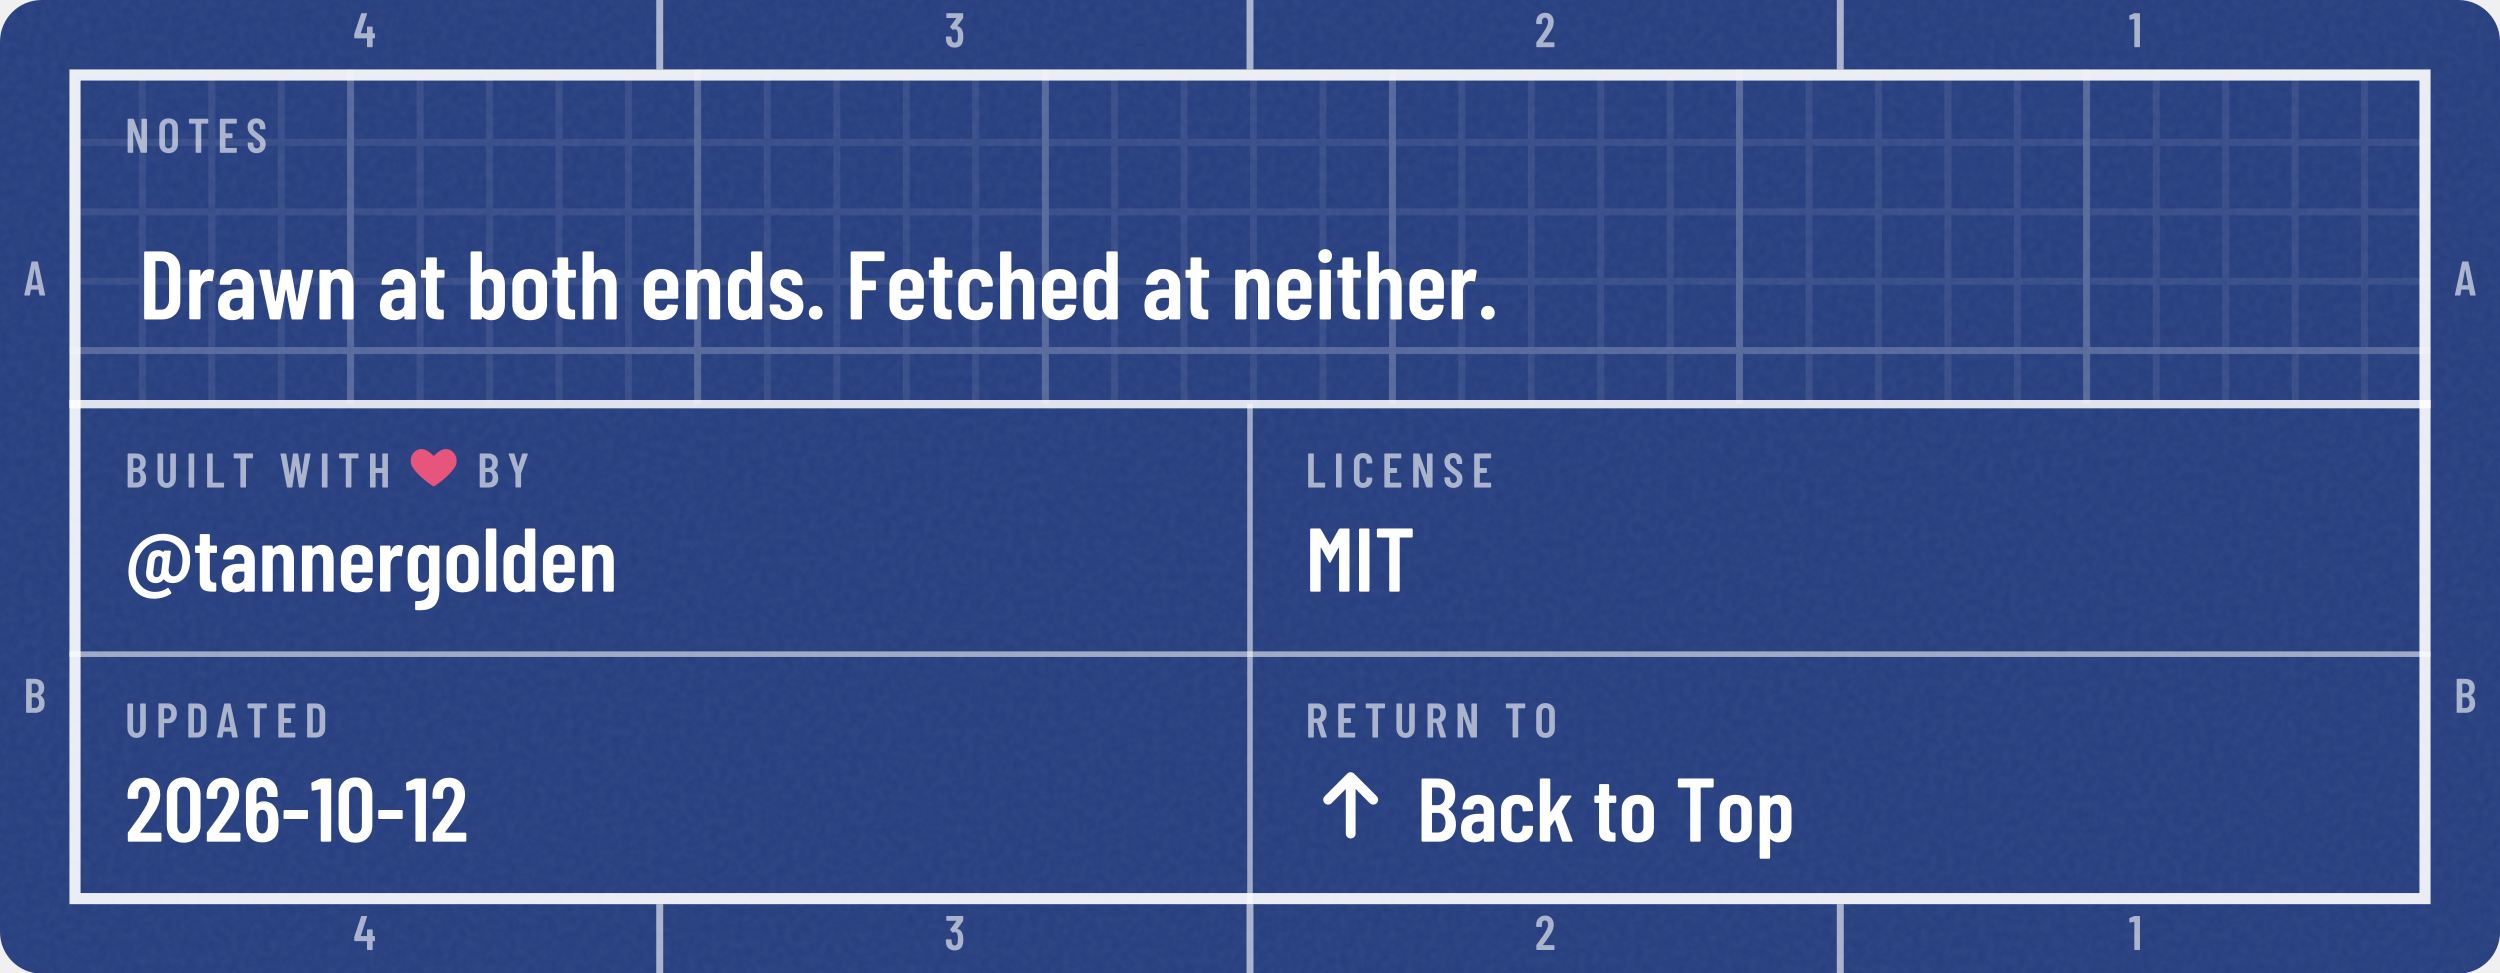
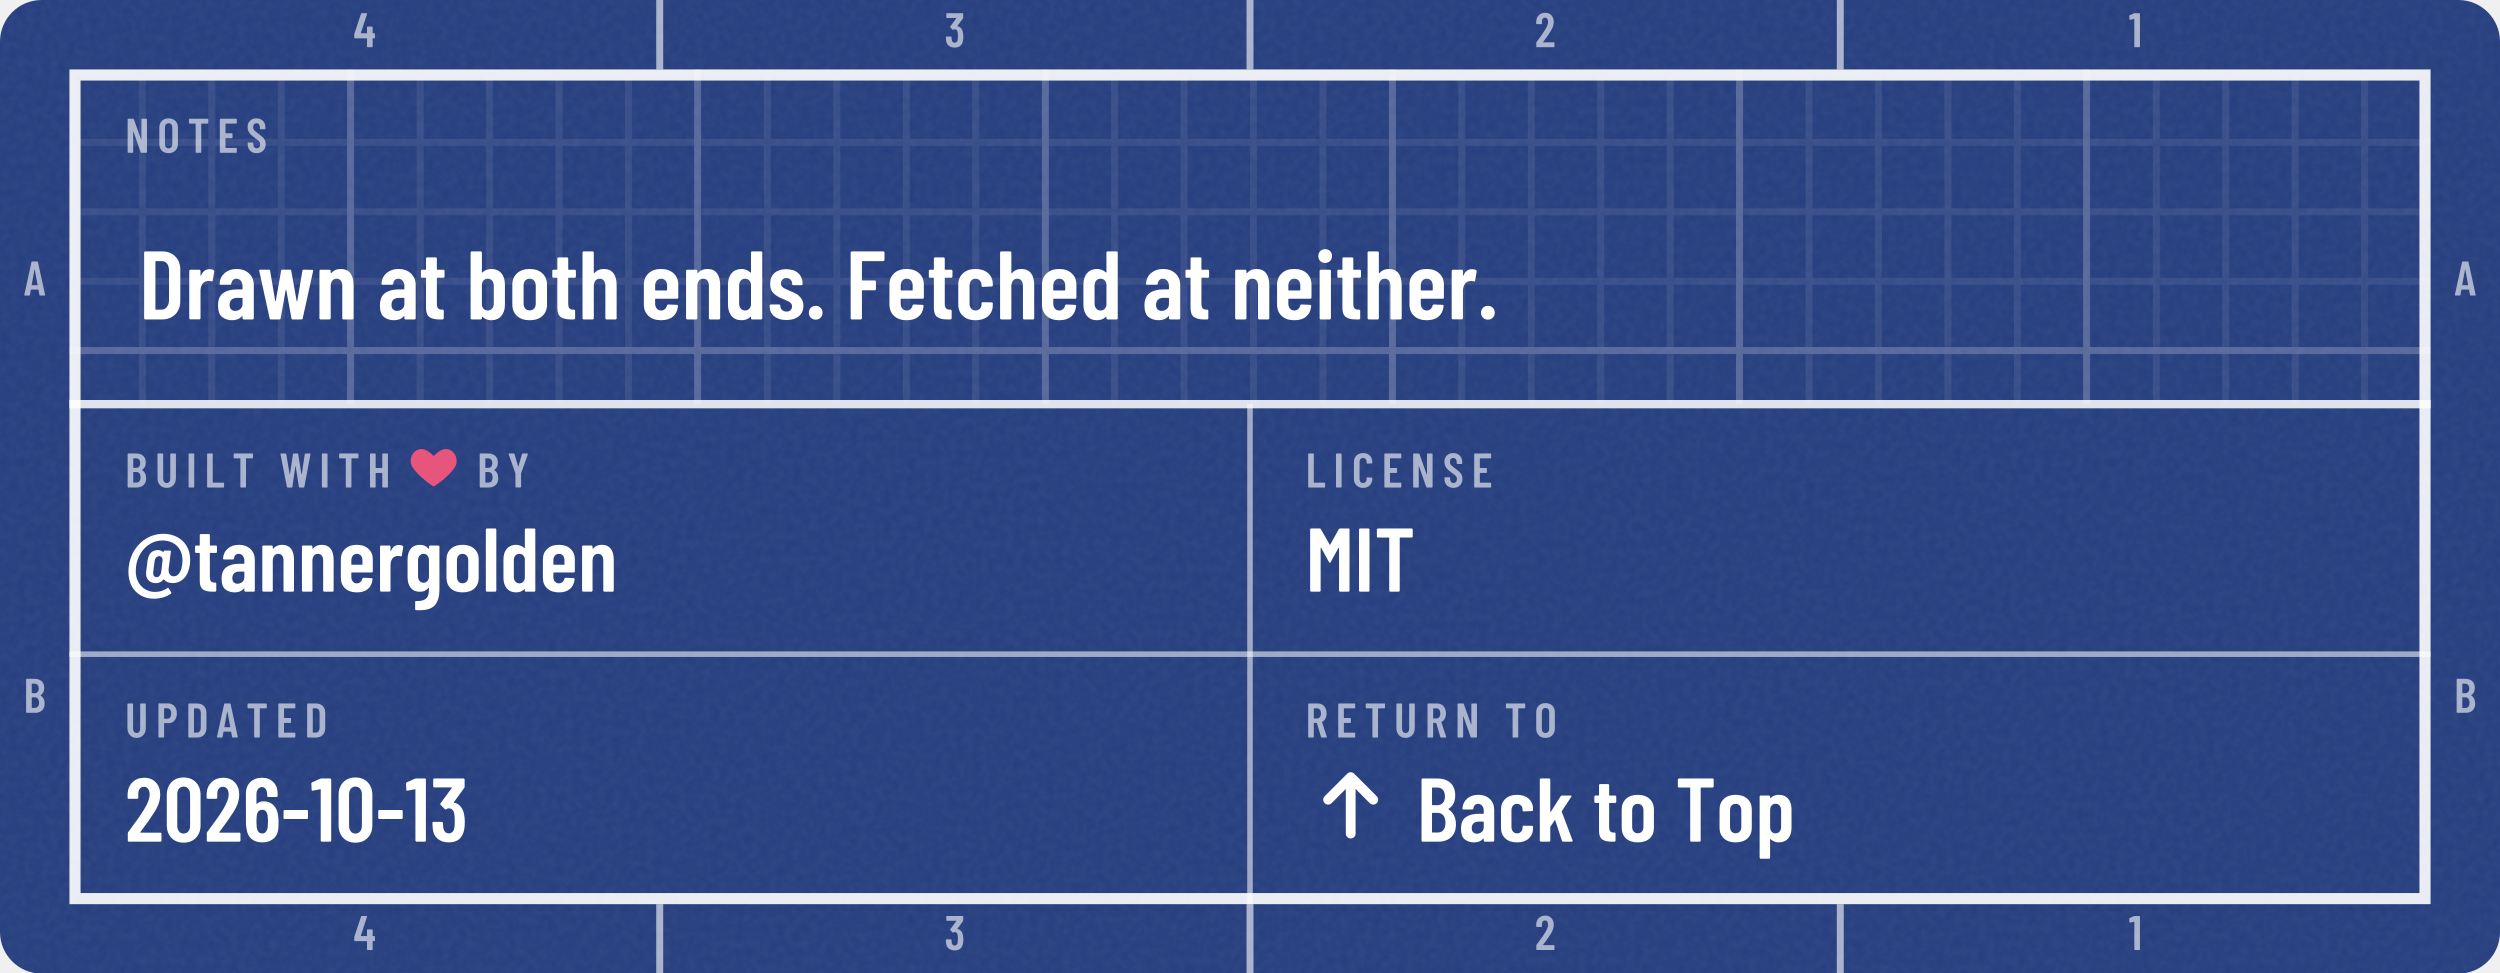
<svg xmlns="http://www.w3.org/2000/svg" width="360" height="140" viewBox="0 0 360 140" role="img" aria-labelledby="t d">
  <defs>
    <clipPath id="kc1">
      <rect x="0" y="0" width="360" height="140.2" rx="6" />
    </clipPath>
    <filter id="kn2" x="0" y="0" width="100%" height="100%">
      <feTurbulence type="fractalNoise" baseFrequency=".85" numOctaves="2" stitchTiles="stitch" />
      <feColorMatrix values="0 0 0 0 1 0 0 0 0 1 0 0 0 0 1 0 0 0 0.06 0" />
    </filter>
    <pattern id="kp3" width="10" height="10" patternUnits="userSpaceOnUse">
      <path d="M10 .5H.5V10" fill="none" stroke="#FFFFFF" stroke-opacity="0.075" />
    </pattern>
    <pattern id="kp4" width="50" height="50" patternUnits="userSpaceOnUse">
      <path d="M50 .5H.5V50" fill="none" stroke="#FFFFFF" stroke-opacity="0.16" />
    </pattern>
    <clipPath id="kc5">
      <path clip-rule="evenodd" d="M10 10h340v120.2h-340zM10 58.2h340v72h-340z" />
    </clipPath>
    <path id="m45" d="M27 263V339Q27 344 30 348Q34 351 39 351H286Q291 351 294 348Q298 344 298 339V263Q298 258 294 254Q291 251 286 251H39Q34 251 30 254Q27 258 27 263Z" />
    <path id="m46" d="M35 69Q35 100 55 120Q75 140 106 140Q137 140 156 120Q176 100 176 69Q176 38 156 18Q136 -2 106 -2Q75 -2 55 18Q35 38 35 69Z" />
    <path id="m48" d="M38 183V517Q38 604 89 658Q140 711 224 711Q309 711 360 658Q412 604 412 517V183Q412 96 360 42Q309 -11 224 -11Q140 -11 89 42Q38 96 38 183ZM296 176V524Q296 563 276 586Q257 610 224 610Q192 610 173 586Q154 563 154 524V176Q154 137 173 114Q192 90 224 90Q257 90 276 114Q296 137 296 176Z" />
    <path id="m49" d="M122 700H218Q223 700 226 696Q230 693 230 688V12Q230 7 226 4Q223 0 218 0H126Q121 0 118 4Q114 7 114 12V576Q114 578 112 580Q111 582 109 581L27 565H24Q13 565 13 576L10 643Q10 653 18 657L107 697Q114 700 122 700Z" />
    <path id="m50" d="M173 100H392Q397 100 400 96Q404 93 404 88V12Q404 7 400 4Q397 0 392 0H43Q38 0 34 4Q31 7 31 12V92Q31 101 36 107L75 160Q114 212 152 266Q189 320 215 363Q273 459 273 522Q273 562 256 585Q238 608 209 608Q180 608 163 586Q146 563 147 526V487Q147 482 144 478Q140 475 135 475H41Q36 475 32 478Q29 482 29 487V530Q33 610 84 659Q134 708 214 708Q293 708 342 656Q390 605 390 521Q390 471 373 422Q356 373 319 317Q294 277 260 229Q225 181 214 166Q184 126 170 106Q168 104 169 102Q170 100 173 100Z" />
    <path id="m51" d="M387 218Q387 169 380 134Q368 66 326 29Q283 -8 210 -8Q134 -8 86 32Q38 73 32 143Q30 165 28 207Q28 219 40 219H132Q144 219 144 207Q146 173 148 156Q153 125 169 108Q185 92 210 92Q234 92 250 108Q266 123 271 152Q276 182 276 230Q276 281 269 315Q263 341 248 355Q233 369 210 369Q195 369 183 360Q177 356 174 356Q172 356 166 360L119 408Q115 412 115 417Q115 421 118 425L243 595Q245 597 244 599Q242 601 239 601H49Q44 601 40 604Q37 608 37 613V688Q37 693 40 696Q44 700 49 700H373Q378 700 382 696Q385 693 385 688V609Q385 602 380 594L266 438Q262 432 268 431Q309 426 338 392Q368 358 378 307Q387 267 387 218Z" />
    <path id="m52" d="M443 275V194Q443 189 440 186Q436 182 431 182H401Q396 182 396 177V12Q396 7 392 4Q389 0 384 0H292Q287 0 284 4Q280 7 280 12V177Q280 182 275 182H29Q24 182 20 186Q17 189 17 194V259Q17 268 19 274L158 690Q161 700 171 700H271Q277 700 280 696Q283 693 281 686L153 293Q152 287 157 287H275Q280 287 280 292V412Q280 417 284 420Q287 424 292 424H384Q389 424 392 420Q396 417 396 412V292Q396 287 401 287H431Q436 287 440 284Q443 280 443 275Z" />
    <path id="m54" d="M401 216Q401 193 399 151Q394 75 346 34Q299 -8 221 -8Q147 -8 101 30Q55 69 46 144Q40 171 40 207L39 532Q39 613 88 660Q138 708 219 708Q295 708 343 660Q391 612 391 532V507Q391 502 388 498Q384 495 379 495H287Q282 495 278 498Q275 502 275 507V526Q275 560 258 582Q242 605 219 605Q191 605 174 583Q156 561 156 526V423Q156 420 158 419Q160 418 162 420Q191 447 234 447Q303 447 346 403Q389 359 396 286Q401 253 401 216ZM284 224Q284 250 279 295Q267 353 220 353Q196 353 180 338Q165 322 160 292Q156 257 156 224Q156 195 159 157Q164 125 180 108Q195 91 220 91Q245 91 260 109Q276 127 281 160Q284 196 284 224Z" />
    <path id="m64" d="M722 352Q722 327 719 301Q706 204 655 150Q604 95 529 95Q465 95 431 135Q427 138 424 134Q409 113 387 104Q365 94 343 94Q292 94 262 124Q233 154 233 201Q233 218 238 250L242 283Q244 307 250 347Q268 461 367 461Q380 461 394 456Q409 451 421 440Q428 435 428 442V444Q429 455 441 455H497Q509 455 508 442L484 258Q483 252 483 240Q483 206 499 188Q515 170 541 170Q577 170 602 206Q626 243 634 303Q637 326 637 346Q637 413 609 463Q581 513 530 540Q480 567 414 567Q342 567 279 530Q216 492 174 426Q132 359 122 275Q119 251 119 229Q119 156 149 104Q179 51 228 24Q277 -3 333 -3Q408 -3 468 39Q473 42 476 42Q482 42 485 36L511 -6Q513 -9 513 -14Q513 -19 508 -23Q472 -48 424 -63Q375 -78 319 -78Q239 -78 175 -42Q111 -5 74 62Q38 130 38 221Q38 253 42 280Q55 384 109 466Q163 549 246 595Q328 641 422 641Q510 641 578 605Q646 569 684 504Q722 438 722 352ZM400 212 403 233 404 243 414 326 416 343Q419 365 408 379Q398 393 379 393Q360 393 346 379Q332 365 329 343L326 322Q320 283 320 276L312 212Q311 188 321 174Q331 161 350 161Q369 161 382 175Q396 189 400 212Z" />
    <path id="m65" d="M325 11 306 116Q306 121 300 121H154Q148 121 148 116L129 11Q128 0 116 0H25Q11 0 14 13L162 689Q164 700 175 700H281Q292 700 294 689L442 13V9Q442 0 431 0H338Q326 0 325 11ZM171 212H282Q288 212 287 217L229 533Q228 536 226 536Q224 536 223 533L166 217Q165 212 171 212Z" />
    <path id="m66" d="M242 0H66Q61 0 58 4Q54 7 54 12V688Q54 693 58 696Q61 700 66 700H224Q319 700 373 652Q427 604 427 512Q427 409 354 365Q349 362 352 359Q391 334 413 292Q435 250 435 192Q435 100 382 50Q328 0 242 0ZM170 595V409Q170 404 175 404H226Q267 404 290 429Q313 454 313 500Q313 548 290 574Q267 600 226 600H175Q170 600 170 595ZM319 208Q319 260 296 290Q273 319 233 319H175Q170 319 170 314V106Q170 101 175 101H233Q273 101 296 129Q319 157 319 208Z" />
    <path id="m67" d="M42 180V521Q42 607 94 658Q145 708 230 708Q316 708 368 658Q420 607 420 521V509Q420 504 416 500Q413 496 408 496L315 492Q303 492 303 504V529Q303 564 283 586Q263 608 230 608Q198 608 178 586Q158 564 158 529V171Q158 136 178 114Q198 92 230 92Q263 92 283 114Q303 136 303 171V196Q303 201 306 204Q310 208 315 208L408 204Q413 204 416 200Q420 197 420 192V180Q420 95 368 44Q316 -8 230 -8Q145 -8 94 44Q42 95 42 180Z" />
    <path id="m68" d="M54 12V688Q54 693 58 696Q61 700 66 700H237Q323 700 374 648Q426 596 426 509V191Q426 104 374 52Q323 0 237 0H66Q61 0 58 4Q54 7 54 12ZM175 100 235 101Q268 101 288 128Q309 154 310 198V502Q310 547 290 574Q269 600 234 600H175Q170 600 170 595V105Q170 100 175 100Z" />
    <path id="m69" d="M391 600H175Q170 600 170 595V406Q170 401 175 401H303Q308 401 312 398Q315 394 315 389V312Q315 307 312 304Q308 300 303 300H175Q170 300 170 295V105Q170 100 175 100H391Q396 100 400 96Q403 93 403 88V12Q403 7 400 4Q396 0 391 0H66Q61 0 58 4Q54 7 54 12V688Q54 693 58 696Q61 700 66 700H391Q396 700 400 696Q403 693 403 688V612Q403 607 400 604Q396 600 391 600Z" />
    <path id="m70" d="M390 600H175Q170 600 170 595V406Q170 401 175 401H302Q307 401 310 398Q314 394 314 389V312Q314 307 310 304Q307 300 302 300H175Q170 300 170 295V12Q170 7 166 4Q163 0 158 0H66Q61 0 58 4Q54 7 54 12V688Q54 693 58 696Q61 700 66 700H390Q395 700 398 696Q402 693 402 688V612Q402 607 398 604Q395 600 390 600Z" />
    <path id="m72" d="M319 700H411Q416 700 420 696Q423 693 423 688V12Q423 7 420 4Q416 0 411 0H319Q314 0 310 4Q307 7 307 12V295Q307 300 302 300H175Q170 300 170 295V12Q170 7 166 4Q163 0 158 0H66Q61 0 58 4Q54 7 54 12V688Q54 693 58 696Q61 700 66 700H158Q163 700 166 696Q170 693 170 688V406Q170 401 175 401H302Q307 401 307 406V688Q307 693 310 696Q314 700 319 700Z" />
    <path id="m73" d="M54 12V688Q54 693 58 696Q61 700 66 700H158Q163 700 166 696Q170 693 170 688V12Q170 7 166 4Q163 0 158 0H66Q61 0 58 4Q54 7 54 12Z" />
    <path id="m76" d="M54 12V688Q54 693 58 696Q61 700 66 700H158Q163 700 166 696Q170 693 170 688V105Q170 100 175 100H391Q396 100 400 96Q403 93 403 88V12Q403 7 400 4Q396 0 391 0H66Q61 0 58 4Q54 7 54 12Z" />
    <path id="m77" d="M383 700H475Q480 700 484 696Q487 693 487 688V12Q487 7 484 4Q480 0 475 0H383Q378 0 374 4Q371 7 371 12V484Q371 488 369 488Q367 488 365 485L278 327Q273 319 269 319Q265 319 260 327L173 485Q171 488 169 488Q167 488 167 484V12Q167 7 164 4Q160 0 155 0H63Q58 0 54 4Q51 7 51 12V688Q51 693 54 696Q58 700 63 700H155Q165 700 170 692L267 521Q270 517 273 521L368 692Q373 700 383 700Z" />
    <path id="m78" d="M350 700H441Q446 700 450 696Q453 693 453 688V12Q453 7 450 4Q446 0 441 0H336Q326 0 323 10L174 434Q173 437 170 436Q168 436 168 433L169 12Q169 7 166 4Q162 0 157 0H66Q61 0 58 4Q54 7 54 12V688Q54 693 58 696Q61 700 66 700H169Q179 700 182 690L332 269Q333 266 336 266Q338 267 338 270V688Q338 693 342 696Q345 700 350 700Z" />
    <path id="m79" d="M42 182V518Q42 604 94 656Q147 708 233 708Q319 708 372 656Q425 604 425 518V182Q425 96 372 44Q319 -8 233 -8Q147 -8 94 44Q42 96 42 182ZM309 177V523Q309 561 288 584Q267 608 233 608Q199 608 178 584Q158 561 158 523V177Q158 139 178 116Q199 92 233 92Q267 92 288 116Q309 139 309 177Z" />
    <path id="m80" d="M432 495Q432 405 384 350Q337 295 259 295H174Q169 295 169 290V12Q169 7 166 4Q162 0 157 0H65Q60 0 56 4Q53 7 53 12V689Q53 694 56 698Q60 701 65 701H253Q306 701 346 675Q387 649 410 602Q432 555 432 495ZM316 492Q316 542 294 572Q271 601 234 601H174Q169 601 169 596V391Q169 386 174 386H234Q271 386 294 414Q316 443 316 492Z" />
    <path id="m82" d="M318 10 233 297Q231 301 228 301H175Q170 301 170 296V12Q170 7 166 4Q163 0 158 0H66Q61 0 58 4Q54 7 54 12V688Q54 693 58 696Q61 700 66 700H254Q307 700 348 674Q388 649 410 602Q433 556 433 496Q433 434 409 389Q385 344 342 321Q338 320 339 315L437 14Q438 12 438 9Q438 0 427 0H331Q321 0 318 10ZM170 595V396Q170 391 175 391H236Q272 391 294 419Q317 447 317 495Q317 543 294 572Q272 600 236 600H175Q170 600 170 595Z" />
    <path id="m83" d="M34 173V199Q34 204 38 208Q41 211 46 211H137Q142 211 146 208Q149 204 149 199V179Q149 140 168 116Q188 92 219 92Q250 92 270 114Q290 137 290 174Q290 200 279 219Q268 238 248 255Q228 272 184 304Q134 340 104 368Q73 396 52 436Q32 475 32 527Q32 610 82 659Q132 708 214 708Q297 708 348 656Q399 605 399 520V496Q399 491 396 488Q392 484 387 484H297Q292 484 288 488Q285 491 285 496V522Q285 561 266 584Q246 608 214 608Q184 608 165 586Q146 565 146 527Q146 491 166 466Q187 441 247 397Q308 352 339 324Q370 295 387 261Q404 227 404 180Q404 95 353 44Q302 -8 219 -8Q136 -8 85 42Q34 92 34 173Z" />
    <path id="m84" d="M425 688V612Q425 607 422 604Q418 600 413 600H286Q281 600 281 595V12Q281 7 278 4Q274 0 269 0H177Q172 0 168 4Q165 7 165 12V595Q165 600 160 600H40Q35 600 32 604Q28 607 28 612V688Q28 693 32 696Q35 700 40 700H413Q418 700 422 696Q425 693 425 688Z" />
    <path id="m85" d="M50 194V688Q50 693 54 696Q57 700 62 700H154Q159 700 162 696Q166 693 166 688V182Q166 142 186 117Q206 92 239 92Q272 92 292 117Q312 142 312 182V688Q312 693 316 696Q319 700 324 700H416Q421 700 424 696Q428 693 428 688V194Q428 103 376 48Q324 -8 239 -8Q153 -8 102 48Q50 103 50 194Z" />
    <path id="m87" d="M157 11 24 687 23 691Q23 700 34 700H130Q142 700 143 689L213 272Q214 269 216 269Q218 269 219 272L282 689Q283 700 295 700H375Q387 700 388 689L456 272Q457 269 459 269Q461 269 462 272L525 689Q526 700 538 700H631Q644 700 642 687L515 11Q514 0 502 0H417Q405 0 404 11L337 436Q336 440 334 440Q332 440 331 436L269 11Q268 0 256 0H170Q158 0 157 11Z" />
    <path id="m89" d="M170 13V286L169 292L30 686Q29 688 29 691Q29 700 40 700H136Q147 700 150 690L225 433Q226 430 228 430Q230 430 231 433L306 690Q309 700 320 700H416Q422 700 425 696Q428 693 426 686L287 292L286 286V13Q286 8 282 4Q279 1 274 1H182Q177 1 174 4Q170 8 170 13Z" />
    <path id="m97" d="M397 352V12Q397 7 394 4Q390 0 385 0H293Q288 0 284 4Q281 7 281 12V31Q281 34 279 35Q277 36 275 33Q240 -8 173 -8Q116 -8 72 24Q29 57 29 143Q29 233 82 271Q134 309 224 309H276Q281 309 281 314V340Q281 376 263 398Q245 419 218 419Q197 419 183 406Q169 392 166 369Q165 357 153 357H56Q44 357 45 369Q50 437 98 478Q147 519 220 519Q299 519 348 473Q397 427 397 352ZM281 160V217Q281 222 276 222H224Q190 222 169 204Q148 185 148 150Q148 119 164 104Q180 88 205 88Q235 88 258 107Q281 126 281 160Z" />
    <path id="m98" d="M399 357V154Q399 80 362 36Q325 -8 258 -8Q204 -8 168 27Q166 29 164 28Q162 27 162 24V12Q162 7 158 4Q155 0 150 0H58Q53 0 50 4Q46 7 46 12V688Q46 693 50 696Q53 700 58 700H150Q155 700 158 696Q162 693 162 688V486Q162 483 164 482Q167 482 170 486Q189 503 212 511Q236 519 258 519Q324 519 362 476Q399 433 399 357ZM222 419Q198 419 182 404Q166 388 162 362V149Q166 123 182 108Q198 92 222 92Q250 92 267 112Q284 131 284 163V348Q284 380 267 400Q250 419 222 419Z" />
    <path id="m99" d="M38 155V357Q38 430 86 474Q133 519 215 519Q297 519 345 476Q393 432 393 365V351Q393 346 390 342Q386 339 381 339L289 335Q277 335 277 347V357Q277 382 260 400Q242 419 215 419Q188 419 171 399Q154 379 154 348V163Q154 132 171 112Q188 92 215 92Q242 92 260 110Q277 129 277 155V165Q277 170 280 174Q284 177 289 177L381 176Q386 176 390 172Q393 169 393 164V146Q393 77 345 34Q297 -8 215 -8Q133 -8 86 36Q38 80 38 155Z" />
    <path id="m100" d="M287 700H379Q384 700 388 696Q391 693 391 688V12Q391 7 388 4Q384 0 379 0H287Q282 0 278 4Q275 7 275 12V24Q275 27 273 28Q271 29 269 27Q233 -8 179 -8Q112 -8 75 36Q38 80 38 154V357Q38 433 76 476Q113 519 179 519Q202 519 226 510Q250 502 269 483Q271 481 273 482Q275 483 275 486V688Q275 693 278 696Q282 700 287 700ZM275 149V362Q271 388 255 404Q239 419 215 419Q187 419 170 400Q153 380 153 348V163Q153 131 170 112Q187 92 215 92Q239 92 255 108Q271 123 275 149Z" />
    <path id="m101" d="M380 213H159Q154 213 154 208V163Q154 132 171 112Q188 92 215 92Q238 92 254 106Q271 121 276 144Q279 154 289 154L378 150Q383 150 386 146Q390 143 389 137Q382 67 338 30Q294 -8 215 -8Q133 -8 86 36Q38 79 38 154V357Q38 430 86 474Q133 519 215 519Q297 519 344 474Q392 430 392 357V225Q392 220 388 216Q385 213 380 213ZM154 348V303Q154 298 159 298H272Q277 298 277 303V348Q277 380 260 400Q243 419 215 419Q188 419 171 399Q154 379 154 348Z" />
    <path id="m103" d="M287 511H379Q384 511 388 508Q391 504 391 499V19Q391 -89 342 -148Q293 -206 167 -206Q145 -206 134 -205Q122 -204 122 -192V-115Q122 -102 135 -104Q192 -105 222 -90Q253 -75 264 -46Q275 -17 275 30V41Q275 44 273 44Q271 45 269 42Q236 -1 175 -1Q108 -1 73 42Q38 86 38 161V357Q38 434 74 476Q109 519 175 519Q236 519 269 476Q271 473 273 474Q275 474 275 477V499Q275 504 278 508Q282 511 287 511ZM275 169V348Q275 380 258 400Q242 419 215 419Q188 419 171 399Q154 379 154 348V169Q154 138 171 118Q188 99 215 99Q242 99 258 118Q275 138 275 169Z" />
    <path id="m104" d="M397 352V12Q397 7 394 4Q390 0 385 0H293Q288 0 284 4Q281 7 281 12V343Q281 379 266 399Q251 419 223 419Q194 419 178 398Q162 377 162 340V12Q162 7 158 4Q155 0 150 0H58Q53 0 50 4Q46 7 46 12V688Q46 693 50 696Q53 700 58 700H150Q155 700 158 696Q162 693 162 688V479Q162 476 164 476Q167 475 170 479Q204 519 265 519Q330 519 364 476Q397 432 397 352Z" />
    <path id="m105" d="M36 652Q36 683 56 703Q76 723 107 723Q138 723 158 703Q177 683 177 652Q177 621 157 601Q137 581 107 581Q76 581 56 601Q36 621 36 652ZM50 12V499Q50 504 54 508Q57 511 62 511H154Q159 511 162 508Q166 504 166 499V12Q166 7 162 4Q159 0 154 0H62Q57 0 54 4Q50 7 50 12Z" />
    <path id="m107" d="M46 12V688Q46 693 50 696Q53 700 58 700H150Q155 700 158 696Q162 693 162 688V332Q162 328 164 328Q166 328 168 331L277 503Q281 511 291 511H387Q394 511 396 506Q398 502 394 496L290 339Q288 335 289 332L409 14Q410 12 410 9Q410 0 399 0H304Q294 0 291 10L217 236Q216 239 214 240Q212 240 211 237L164 167Q162 163 162 161V12Q162 7 158 4Q155 0 150 0H58Q53 0 50 4Q46 7 46 12Z" />
    <path id="m108" d="M42 12V688Q42 693 46 696Q49 700 54 700H146Q151 700 154 696Q158 693 158 688V12Q158 7 154 4Q151 0 146 0H54Q49 0 46 4Q42 7 42 12Z" />
    <path id="m110" d="M397 352V12Q397 7 394 4Q390 0 385 0H293Q288 0 284 4Q281 7 281 12V343Q281 379 266 399Q251 419 223 419Q194 419 178 398Q162 377 162 340V12Q162 7 158 4Q155 0 150 0H58Q53 0 50 4Q46 7 46 12V499Q46 504 50 508Q53 511 58 511H150Q155 511 158 508Q162 504 162 499V479Q162 476 164 476Q167 475 170 479Q204 519 265 519Q330 519 364 476Q397 432 397 352Z" />
    <path id="m111" d="M38 155V356Q38 430 86 474Q134 519 216 519Q299 519 347 474Q395 430 395 356V155Q395 80 348 36Q300 -8 216 -8Q133 -8 86 36Q38 80 38 155ZM279 164V348Q279 379 262 399Q244 419 216 419Q188 419 171 400Q154 380 154 348V164Q154 132 171 112Q188 93 216 93Q244 93 262 112Q279 132 279 164Z" />
    <path id="m112" d="M403 357V155Q403 78 366 35Q329 -8 262 -8Q239 -8 215 0Q191 9 172 28Q170 30 168 29Q166 28 166 25V-177Q166 -182 162 -186Q159 -189 154 -189H62Q57 -189 54 -186Q50 -182 50 -177V499Q50 504 54 508Q57 511 62 511H154Q159 511 162 508Q166 504 166 499V487Q166 484 168 484Q171 483 174 487Q209 519 262 519Q329 519 366 476Q403 432 403 357ZM226 420Q199 420 182 400Q166 380 166 348V163Q166 131 182 112Q199 92 226 92Q254 92 271 112Q288 131 288 163V348Q288 380 271 400Q254 420 226 420Z" />
    <path id="m114" d="M297 507Q305 502 303 492L287 399Q286 387 273 392Q259 396 247 396Q235 396 225 393Q197 389 180 362Q162 334 162 296V13Q162 8 158 4Q155 1 150 1H58Q53 1 50 4Q46 8 46 13V499Q46 504 50 508Q53 511 58 511H150Q155 511 158 508Q162 504 162 499V453Q162 449 164 448Q166 448 167 452Q194 517 255 517Q282 517 297 507Z" />
    <path id="m115" d="M30 135V142Q30 147 34 150Q37 154 42 154H128Q133 154 136 150Q140 147 140 142V137Q140 113 158 97Q177 81 204 81Q230 81 245 96Q260 111 260 134Q260 154 247 168Q234 181 219 188Q204 195 165 211Q108 233 72 267Q35 301 35 368Q35 438 80 478Q124 517 200 517Q278 517 324 476Q369 434 369 364Q369 359 366 356Q362 352 357 352H273Q268 352 264 356Q261 359 261 364V370Q261 394 244 410Q228 426 203 426Q177 426 162 410Q146 393 146 370Q146 351 158 338Q170 325 185 318Q200 310 235 295Q277 278 306 262Q334 245 356 214Q377 184 377 139Q377 72 330 33Q283 -6 203 -6Q124 -6 77 32Q30 70 30 135Z" />
    <path id="m116" d="M248 429H186Q181 429 181 424V162Q181 127 194 114Q207 100 233 101H240Q245 101 248 98Q252 94 252 89V12Q252 7 248 4Q245 0 240 0H206Q138 0 104 25Q69 50 69 119V424Q69 429 64 429H29Q24 429 20 432Q17 436 17 441V499Q17 504 20 508Q24 511 29 511H64Q69 511 69 516V626Q69 631 72 634Q76 638 81 638H169Q174 638 178 634Q181 631 181 626V516Q181 511 186 511H248Q253 511 256 508Q260 504 260 499V441Q260 436 256 432Q253 429 248 429Z" />
    <path id="m119" d="M126 11 19 499V503Q19 512 30 512H118Q130 512 131 501L183 190Q184 187 186 187Q188 187 189 190L244 501Q245 512 257 512H335Q347 512 348 501L404 189Q405 186 407 186Q409 186 410 189L463 501Q464 512 476 512L563 510Q576 510 573 497L466 11Q464 0 453 0H363Q351 0 350 11L297 303Q296 306 294 306Q292 306 291 303L239 11Q238 0 226 0H139Q128 0 126 11Z" />
  </defs>
  <rect y="0" width="360" height="140.2" rx="6" fill="#253D7E" />
  <rect y="0" width="360" height="140.2" clip-path="url(#kc1)" filter="url(#kn2)" />
  <g clip-path="url(#kc5)">
    <rect y="0" width="360" height="140.2" fill="url(#kp3)" />
    <rect y="0" width="360" height="140.2" fill="url(#kp4)" />
  </g>
  <rect x="10.8" y="10.8" width="338.4" height="118.6" fill="none" stroke="#FFFFFF" stroke-opacity="0.9" stroke-width="1.6" />
  <path d="M95 0V10M95 130.2V140.2M180 0V10M180 130.2V140.2M265 0V10M265 130.2V140.2" stroke="#FFFFFF" stroke-opacity="0.6" />
  <g transform="scale(0.007 -0.007)" fill="#FFFFFF" fill-opacity="0.6">
    <use href="#m52" x="7270" y="-971" />
    <use href="#m52" x="7270" y="-19543" />
    <use href="#m51" x="19430" y="-971" />
    <use href="#m51" x="19430" y="-19543" />
    <use href="#m50" x="31573" y="-971" />
    <use href="#m50" x="31573" y="-19543" />
    <use href="#m49" x="43792" y="-971" />
    <use href="#m49" x="43792" y="-19543" />
    <use href="#m65" x="486" y="-6079" />
    <use href="#m65" x="50486" y="-6079" />
    <use href="#m66" x="483" y="-14664" />
    <use href="#m66" x="50483" y="-14664" />
  </g>
  <g transform="translate(18 22) scale(0.007 -0.007)" fill="#FFFFFF" fill-opacity="0.6">
    <use href="#m78" x="0" />
    <use href="#m79" x="664" />
    <use href="#m84" x="1288" />
    <use href="#m69" x="1897" />
    <use href="#m83" x="2490" />
  </g>
  <g transform="translate(20 46) scale(0.014 -0.014)" fill="#FFFFFF">
    <use href="#m68" x="0" />
    <use href="#m114" x="472" />
    <use href="#m97" x="785" />
    <use href="#m119" x="1219" />
    <use href="#m110" x="1811" />
    <use href="#m97" x="2450" />
    <use href="#m116" x="2884" />
    <use href="#m98" x="3366" />
    <use href="#m111" x="3803" />
    <use href="#m116" x="4235" />
    <use href="#m104" x="4517" />
    <use href="#m101" x="5156" />
    <use href="#m110" x="5582" />
    <use href="#m100" x="6021" />
    <use href="#m115" x="6458" />
    <use href="#m46" x="6856" />
    <use href="#m70" x="7267" />
    <use href="#m101" x="7682" />
    <use href="#m116" x="8108" />
    <use href="#m99" x="8390" />
    <use href="#m104" x="8812" />
    <use href="#m101" x="9251" />
    <use href="#m100" x="9677" />
    <use href="#m97" x="10314" />
    <use href="#m116" x="10748" />
    <use href="#m110" x="11230" />
    <use href="#m101" x="11669" />
    <use href="#m105" x="12095" />
    <use href="#m116" x="12310" />
    <use href="#m104" x="12592" />
    <use href="#m101" x="13031" />
    <use href="#m114" x="13457" />
    <use href="#m46" x="13770" />
  </g>
  <path d="M10 58.2H350" stroke="#FFFFFF" stroke-opacity="0.85" stroke-width="1.2" />
  <g transform="translate(18 70.2) scale(0.007 -0.007)" fill="#FFFFFF" fill-opacity="0.6">
    <use href="#m66" x="0" />
    <use href="#m85" x="619" />
    <use href="#m73" x="1254" />
    <use href="#m76" x="1635" />
    <use href="#m84" x="2208" />
    <use href="#m87" x="3174" />
    <use href="#m73" x="3996" />
    <use href="#m84" x="4377" />
    <use href="#m72" x="4986" />
  </g>
  <g transform="translate(58.7 63.6) scale(0.3125)" fill="#E7557C" stroke="#E7557C" stroke-width="1.2" stroke-linejoin="round">
    <path d="M12 20s-7-4.5-9.5-9C1 8 3 4 6.5 4 9 4 12 7.5 12 7.5S15 4 17.5 4C21 4 23 8 21.5 11c-2.5 4.5-9.5 9-9.5 9z" />
  </g>
  <g transform="translate(68.7 70.2) scale(0.007 -0.007)" fill="#FFFFFF" fill-opacity="0.6">
    <use href="#m66" x="0" />
    <use href="#m89" x="619" />
  </g>
  <g transform="translate(18 85.2) scale(0.013 -0.013)" fill="#FFFFFF">
    <use href="#m64" x="0" />
    <use href="#m116" x="759" />
    <use href="#m97" x="1041" />
    <use href="#m110" x="1475" />
    <use href="#m110" x="1914" />
    <use href="#m101" x="2353" />
    <use href="#m114" x="2779" />
    <use href="#m103" x="3092" />
    <use href="#m111" x="3523" />
    <use href="#m108" x="3955" />
    <use href="#m100" x="4154" />
    <use href="#m101" x="4591" />
    <use href="#m110" x="5017" />
  </g>
  <path d="M180 58.2V94.2" stroke="#FFFFFF" stroke-opacity="0.55" stroke-width=".8" />
  <g transform="translate(188 70.2) scale(0.007 -0.007)" fill="#FFFFFF" fill-opacity="0.6">
    <use href="#m76" x="0" />
    <use href="#m73" x="572" />
    <use href="#m67" x="953" />
    <use href="#m69" x="1567" />
    <use href="#m78" x="2160" />
    <use href="#m83" x="2824" />
    <use href="#m69" x="3415" />
  </g>
  <g transform="translate(188 85.2) scale(0.013 -0.013)" fill="#FFFFFF">
    <use href="#m77" x="0" />
    <use href="#m73" x="538" />
    <use href="#m84" x="762" />
  </g>
  <path d="M10 94.2H180" stroke="#FFFFFF" stroke-opacity="0.55" stroke-width=".8" />
  <g transform="translate(18 106.2) scale(0.007 -0.007)" fill="#FFFFFF" fill-opacity="0.6">
    <use href="#m85" x="0" />
    <use href="#m80" x="635" />
    <use href="#m68" x="1249" />
    <use href="#m65" x="1878" />
    <use href="#m84" x="2492" />
    <use href="#m69" x="3101" />
    <use href="#m68" x="3693" />
  </g>
  <g transform="translate(18 121.2) scale(0.013 -0.013)" fill="#FFFFFF">
    <use href="#m50" x="0" />
    <use href="#m48" x="425" />
    <use href="#m50" x="875" />
    <use href="#m54" x="1300" />
    <use href="#m45" x="1729" />
    <use href="#m49" x="2054" />
    <use href="#m48" x="2328" />
    <use href="#m45" x="2778" />
    <use href="#m49" x="3103" />
-     <use href="#m50" x="3377" />
+     <use href="#m51" x="3377" />
  </g>
  <path d="M180 94.2V130.2" stroke="#FFFFFF" stroke-opacity="0.55" stroke-width=".8" />
  <path d="M180 94.2H350" stroke="#FFFFFF" stroke-opacity="0.55" stroke-width=".8" />
  <g transform="translate(188 106.2) scale(0.007 -0.007)" fill="#FFFFFF" fill-opacity="0.6">
    <use href="#m82" x="0" />
    <use href="#m69" x="618" />
    <use href="#m84" x="1210" />
    <use href="#m85" x="1819" />
    <use href="#m82" x="2455" />
    <use href="#m78" x="3073" />
    <use href="#m84" x="4094" />
    <use href="#m79" x="4703" />
  </g>
  <g transform="rotate(-90 194.5 115.7)">
    <g transform="translate(188 109.2) scale(0.5417)" fill="none" stroke="#FFFFFF" stroke-width="2.6" stroke-linecap="round" stroke-linejoin="round">
      <path d="M4 12h15M13 6l6 6-6 6" />
    </g>
  </g>
  <g transform="translate(204 121.2) scale(0.013 -0.013)" fill="#FFFFFF">
    <use href="#m66" x="0" />
    <use href="#m97" x="462" />
    <use href="#m99" x="896" />
    <use href="#m107" x="1318" />
    <use href="#m116" x="1951" />
    <use href="#m111" x="2233" />
    <use href="#m84" x="2865" />
    <use href="#m111" x="3317" />
    <use href="#m112" x="3749" />
  </g>
</svg>
